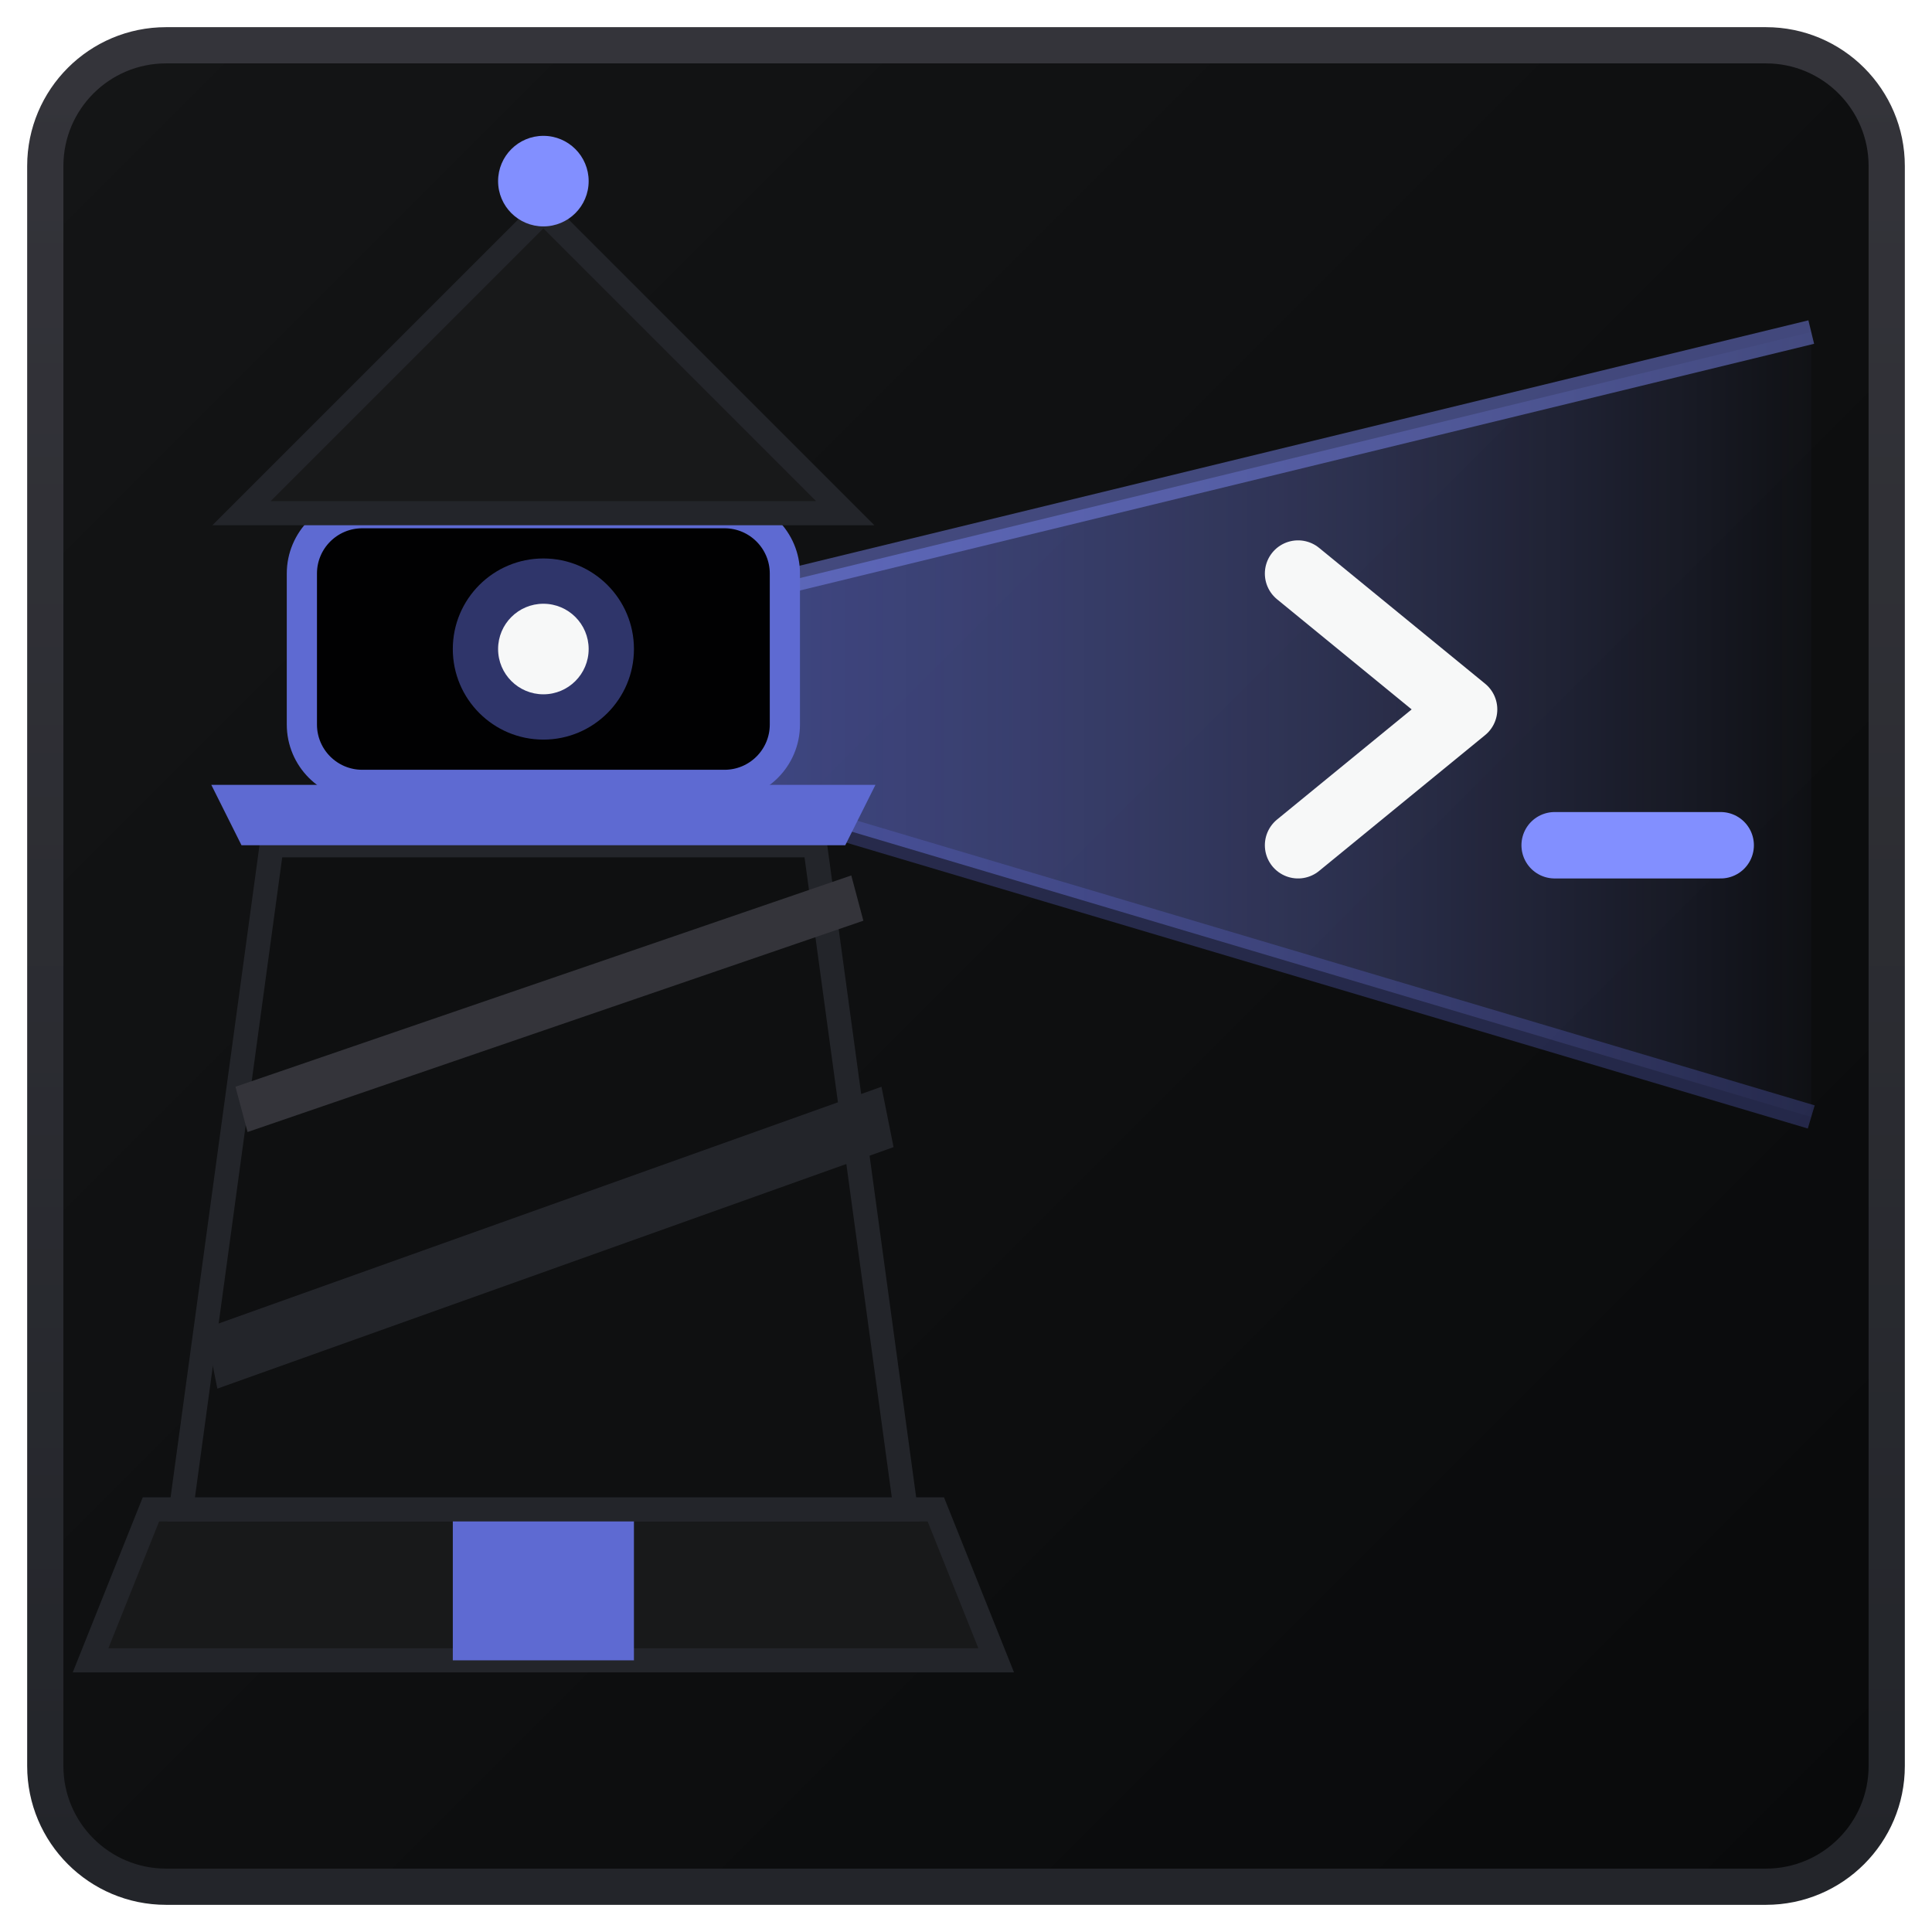
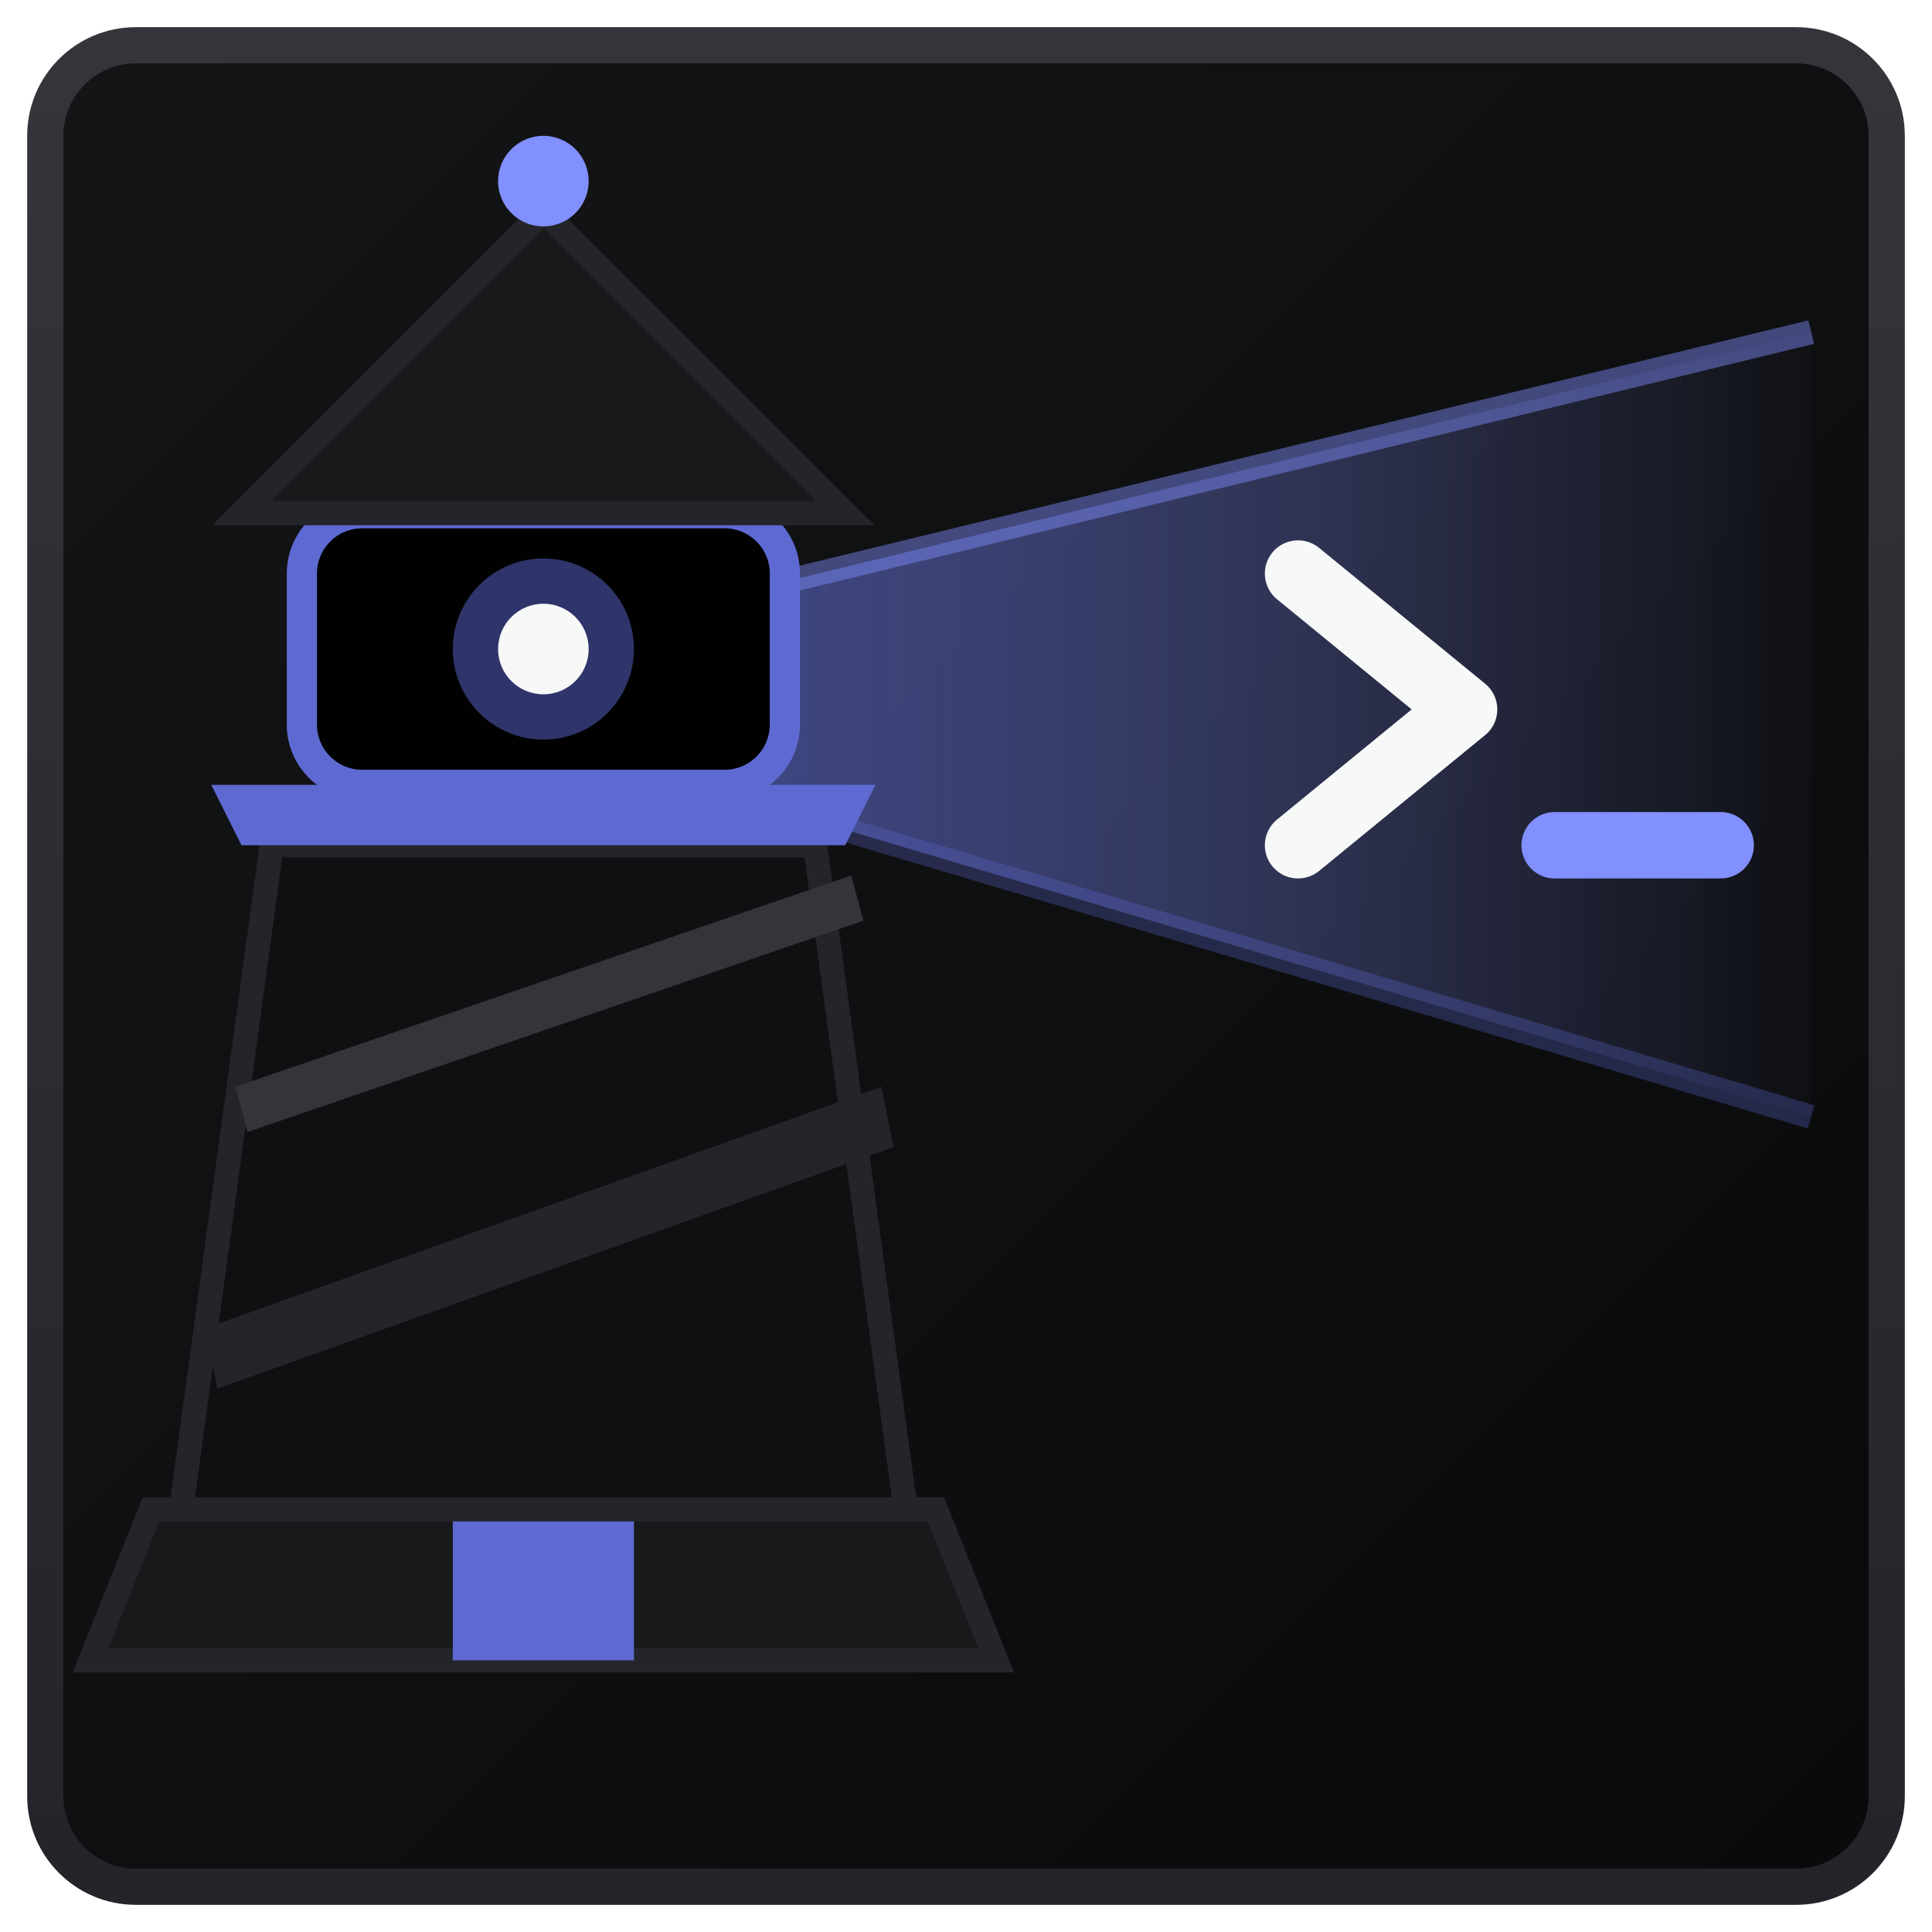
<svg xmlns="http://www.w3.org/2000/svg" viewBox="0 0 64 64" width="100%" height="100%">
  <defs>
    <linearGradient id="iconSurface" x1="0%" y1="0%" x2="100%" y2="100%">
      <stop offset="0%" stop-color="#141516" />
      <stop offset="100%" stop-color="#090a0b" />
    </linearGradient>
    <linearGradient id="iconBorder" x1="0%" y1="0%" x2="0%" y2="100%">
      <stop offset="0%" stop-color="#34343a" />
      <stop offset="100%" stop-color="#23252a" />
    </linearGradient>
    <linearGradient id="beamGrad" x1="0%" y1="0%" x2="100%" y2="0%">
      <stop offset="0%" stop-color="#5e6ad2" stop-opacity="0.6" />
      <stop offset="60%" stop-color="#828fff" stop-opacity="0.25" />
      <stop offset="100%" stop-color="#828fff" stop-opacity="0.02" />
    </linearGradient>
  </defs>
-   <rect x="1.5" y="1.5" width="61" height="61" rx="4" fill="url(#iconSurface)" stroke="url(#iconBorder)" stroke-width="1.2" />
+   <rect x="1.5" y="1.5" width="61" height="61" rx="3" fill="url(#iconSurface)" stroke="url(#iconBorder)" stroke-width="1.2" />
  <polygon points="23,20 60,11 60,37 23,26" fill="url(#beamGrad)" />
  <line x1="23" y1="20" x2="60" y2="11" stroke="#828fff" stroke-width="0.8" stroke-opacity="0.45" />
  <line x1="23" y1="26" x2="60" y2="37" stroke="#5e6ad2" stroke-width="0.8" stroke-opacity="0.3" />
  <g>
    <path d="M 43,19 L 48.5,23.5 L 43,28" fill="none" stroke="#f7f8f8" stroke-width="2.2" stroke-linecap="round" stroke-linejoin="round" />
    <line x1="51.5" y1="28" x2="57" y2="28" stroke="#828fff" stroke-width="2.2" stroke-linecap="round" />
  </g>
  <polygon points="5,50 31,50 33,55 3,55" fill="#18191a" stroke="#23252a" stroke-width="0.8" />
  <path d="M 15,55 L 15,49 A 3,3 0 0 1 21,49 L 21,55 Z" fill="#5e6ad2" />
  <polygon points="9,28 27,28 30,50 6,50" fill="#0f1011" stroke="#23252a" stroke-width="0.8" />
  <polygon points="6.8,44 29.2,36 29.6,38 7.2,46" fill="#23252a" />
  <polygon points="7.8,36 28.2,29 28.6,30.5 8.2,37.5" fill="#34343a" />
  <polygon points="7,26 29,26 28,28 8,28" fill="#5e6ad2" />
  <rect x="10" y="17" width="16" height="9" rx="2" fill="#010102" stroke="#5e6ad2" stroke-width="1" />
  <circle cx="18" cy="21.5" r="3" fill="#5e6ad2" fill-opacity="0.5" />
  <circle cx="18" cy="21.5" r="1.5" fill="#f7f8f8" />
  <polygon points="18,7 28,17 8,17" fill="#18191a" stroke="#23252a" stroke-width="0.8" />
  <circle cx="18" cy="6" r="1.5" fill="#828fff" />
</svg>
